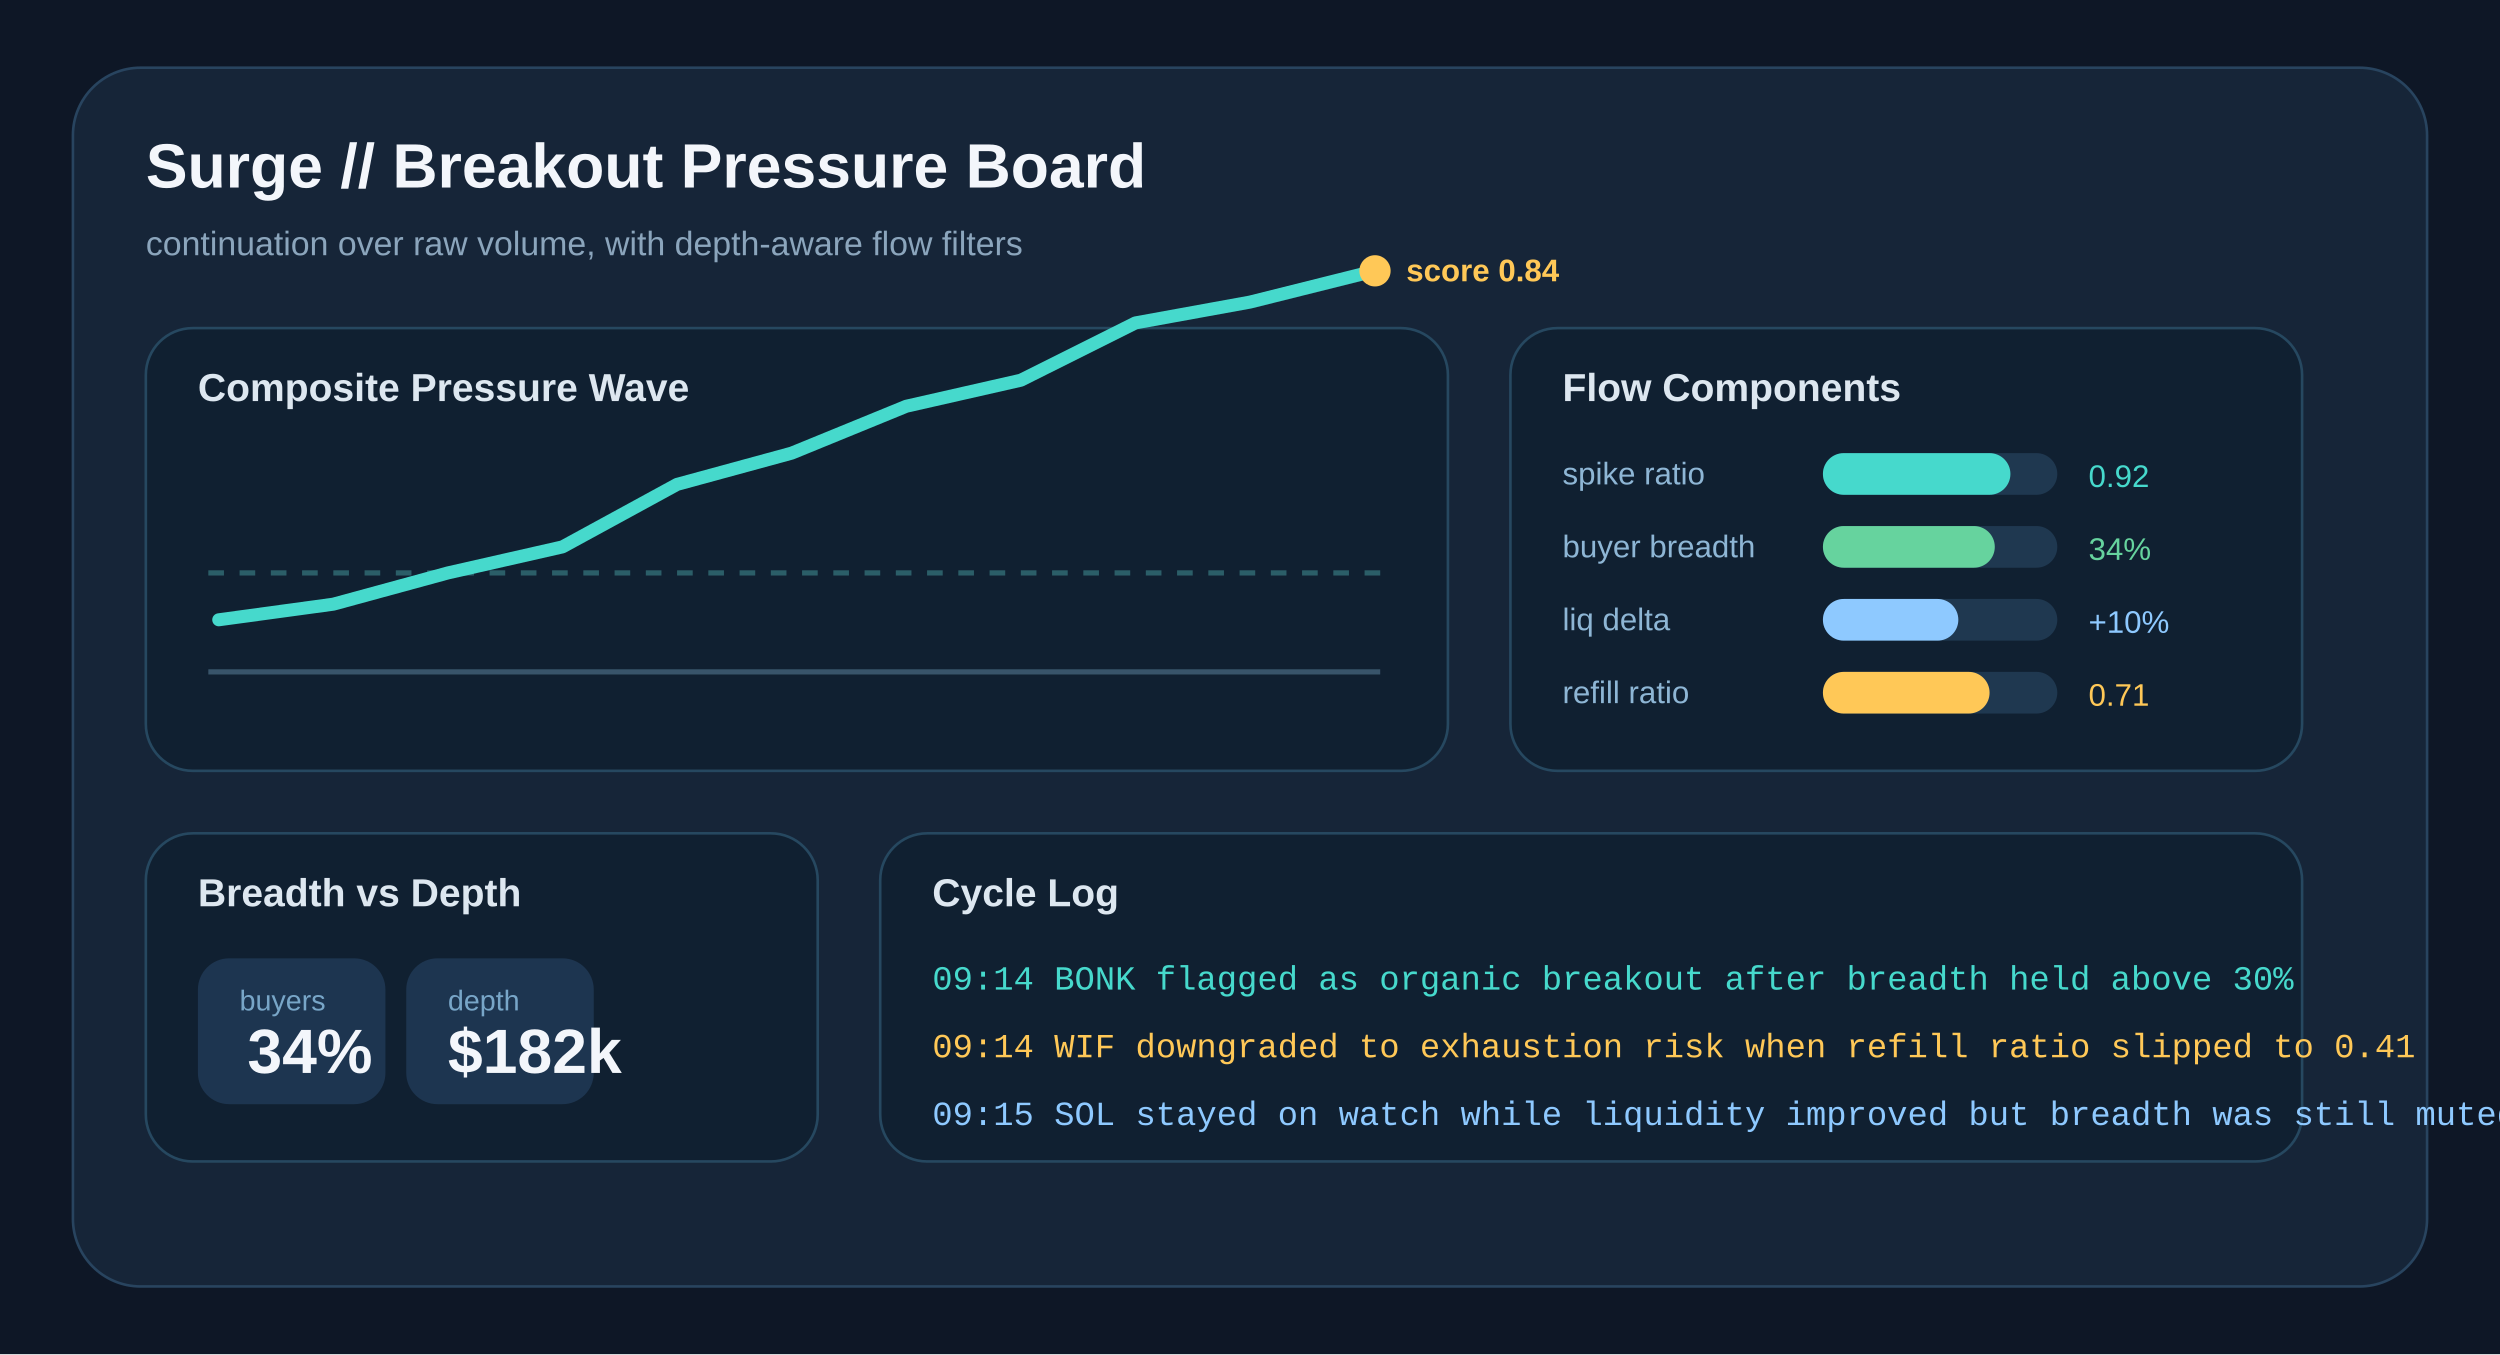
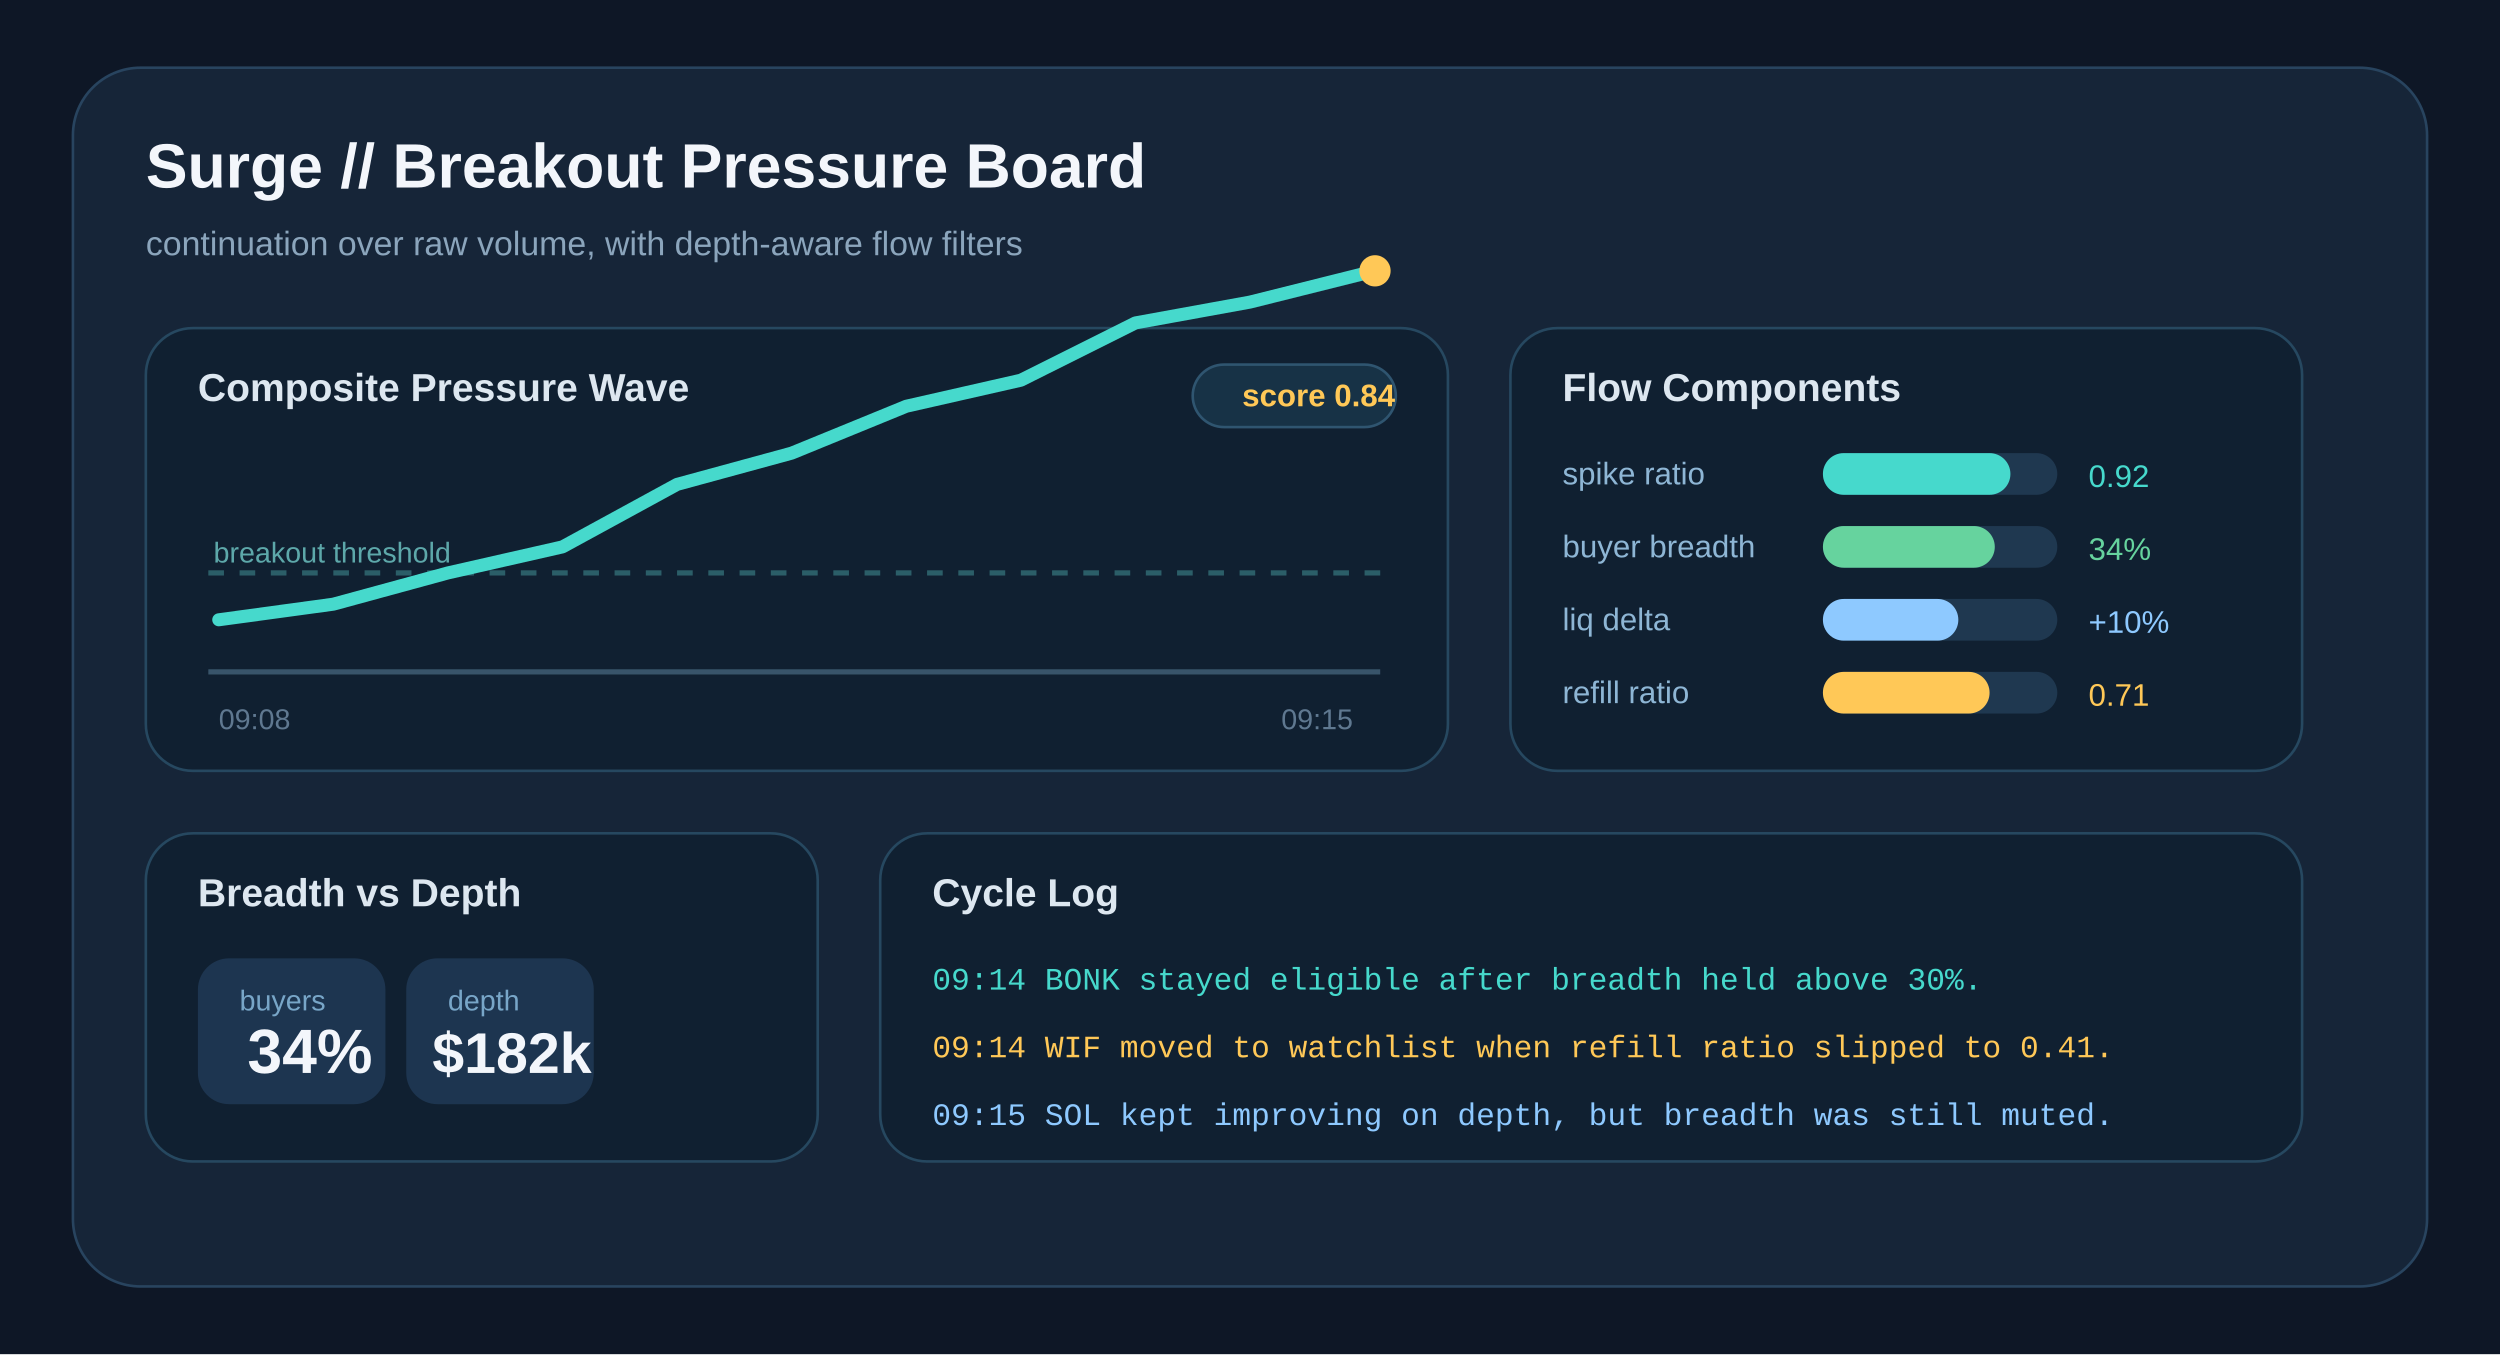
<svg xmlns="http://www.w3.org/2000/svg" width="960" height="520" viewBox="0 0 960 520" fill="none">
  <rect width="960" height="520" fill="#0E1726" />
  <rect x="28" y="26" width="904" height="468" rx="26" fill="#162538" stroke="#28445F" />
  <text x="56" y="72" fill="#F3F6FB" font-family="Arial, sans-serif" font-size="24" font-weight="700">Surge // Breakout Pressure Board</text>
  <text x="56" y="98" fill="#8BA5BC" font-family="Arial, sans-serif" font-size="13">continuation over raw volume, with depth-aware flow filters</text>
  <rect x="56" y="126" width="500" height="170" rx="18" fill="#102031" stroke="#264860" />
  <text x="76" y="154" fill="#DDE7F0" font-family="Arial, sans-serif" font-size="15" font-weight="700">Composite Pressure Wave</text>
+   <rect x="458" y="140" width="78" height="24" rx="12" fill="#173246" stroke="#2f5570" />
+   <text x="477" y="156" fill="#FFC857" font-family="Arial, sans-serif" font-size="12" font-weight="700">score 0.84</text>
  <line x1="80" y1="258" x2="530" y2="258" stroke="#38546A" stroke-width="2" />
  <line x1="80" y1="220" x2="530" y2="220" stroke="#2B5E68" stroke-width="2" stroke-dasharray="6 6" />
+   <text x="82" y="216" fill="#5da8aa" font-family="Arial, sans-serif" font-size="11">breakout threshold</text>
  <path d="M84 238 L128 232 L172 220 L216 210 L260 186 L304 174 L348 156 L392 146 L436 124 L480 116 L528 104" stroke="#46D9CC" stroke-width="5" stroke-linecap="round" stroke-linejoin="round" />
  <circle cx="528" cy="104" r="6" fill="#FFC857" />
-   <text x="540" y="108" fill="#FFC857" font-family="Arial, sans-serif" font-size="12" font-weight="700">score 0.84</text>
+   <text x="84" y="280" fill="#5f7890" font-family="Arial, sans-serif" font-size="11">09:08</text>
+   <text x="492" y="280" fill="#5f7890" font-family="Arial, sans-serif" font-size="11">09:15</text>
  <rect x="580" y="126" width="304" height="170" rx="18" fill="#102031" stroke="#264860" />
  <text x="600" y="154" fill="#DDE7F0" font-family="Arial, sans-serif" font-size="15" font-weight="700">Flow Components</text>
  <text x="600" y="186" fill="#8EB6D5" font-family="Arial, sans-serif" font-size="12">spike ratio</text>
  <rect x="700" y="174" width="90" height="16" rx="8" fill="#1F3850" />
  <rect x="700" y="174" width="72" height="16" rx="8" fill="#46D9CC" />
  <text x="802" y="187" fill="#46D9CC" font-family="Arial, sans-serif" font-size="12">0.92</text>
  <text x="600" y="214" fill="#8EB6D5" font-family="Arial, sans-serif" font-size="12">buyer breadth</text>
  <rect x="700" y="202" width="90" height="16" rx="8" fill="#1F3850" />
  <rect x="700" y="202" width="66" height="16" rx="8" fill="#66D39E" />
  <text x="802" y="215" fill="#66D39E" font-family="Arial, sans-serif" font-size="12">34%</text>
  <text x="600" y="242" fill="#8EB6D5" font-family="Arial, sans-serif" font-size="12">liq delta</text>
  <rect x="700" y="230" width="90" height="16" rx="8" fill="#1F3850" />
  <rect x="700" y="230" width="52" height="16" rx="8" fill="#8EC9FF" />
  <text x="802" y="243" fill="#8EC9FF" font-family="Arial, sans-serif" font-size="12">+10%</text>
  <text x="600" y="270" fill="#8EB6D5" font-family="Arial, sans-serif" font-size="12">refill ratio</text>
  <rect x="700" y="258" width="90" height="16" rx="8" fill="#1F3850" />
  <rect x="700" y="258" width="64" height="16" rx="8" fill="#FFC857" />
  <text x="802" y="271" fill="#FFC857" font-family="Arial, sans-serif" font-size="12">0.71</text>
  <rect x="56" y="320" width="258" height="126" rx="18" fill="#102031" stroke="#264860" />
  <text x="76" y="348" fill="#DDE7F0" font-family="Arial, sans-serif" font-size="15" font-weight="700">Breadth vs Depth</text>
  <rect x="76" y="368" width="72" height="56" rx="12" fill="#1D3550" />
  <text x="92" y="388" fill="#78A6C8" font-family="Arial, sans-serif" font-size="11">buyers</text>
  <text x="95" y="412" fill="#F3F6FB" font-family="Arial, sans-serif" font-size="24" font-weight="700">34%</text>
  <rect x="156" y="368" width="72" height="56" rx="12" fill="#1D3550" />
  <text x="172" y="388" fill="#78A6C8" font-family="Arial, sans-serif" font-size="11">depth</text>
-   <text x="172" y="412" fill="#F3F6FB" font-family="Arial, sans-serif" font-size="24" font-weight="700">$182k</text>
+   <text x="166" y="412" fill="#F3F6FB" font-family="Arial, sans-serif" font-size="22" font-weight="700">$182k</text>
  <rect x="338" y="320" width="546" height="126" rx="18" fill="#102031" stroke="#264860" />
  <text x="358" y="348" fill="#DDE7F0" font-family="Arial, sans-serif" font-size="15" font-weight="700">Cycle Log</text>
-   <text x="358" y="380" fill="#46D9CC" font-family="Courier New, monospace" font-size="13">09:14 BONK flagged as organic breakout after breadth held above 30%</text>
-   <text x="358" y="406" fill="#FFC857" font-family="Courier New, monospace" font-size="13">09:14 WIF downgraded to exhaustion risk when refill ratio slipped to 0.41</text>
-   <text x="358" y="432" fill="#8EC9FF" font-family="Courier New, monospace" font-size="13">09:15 SOL stayed on watch while liquidity improved but breadth was still muted</text>
+   <text x="358" y="380" fill="#46D9CC" font-family="Courier New, monospace" font-size="12">09:14 BONK stayed eligible after breadth held above 30%.</text>
+   <text x="358" y="406" fill="#FFC857" font-family="Courier New, monospace" font-size="12">09:14 WIF moved to watchlist when refill ratio slipped to 0.41.</text>
+   <text x="358" y="432" fill="#8EC9FF" font-family="Courier New, monospace" font-size="12">09:15 SOL kept improving on depth, but breadth was still muted.</text>
</svg>
